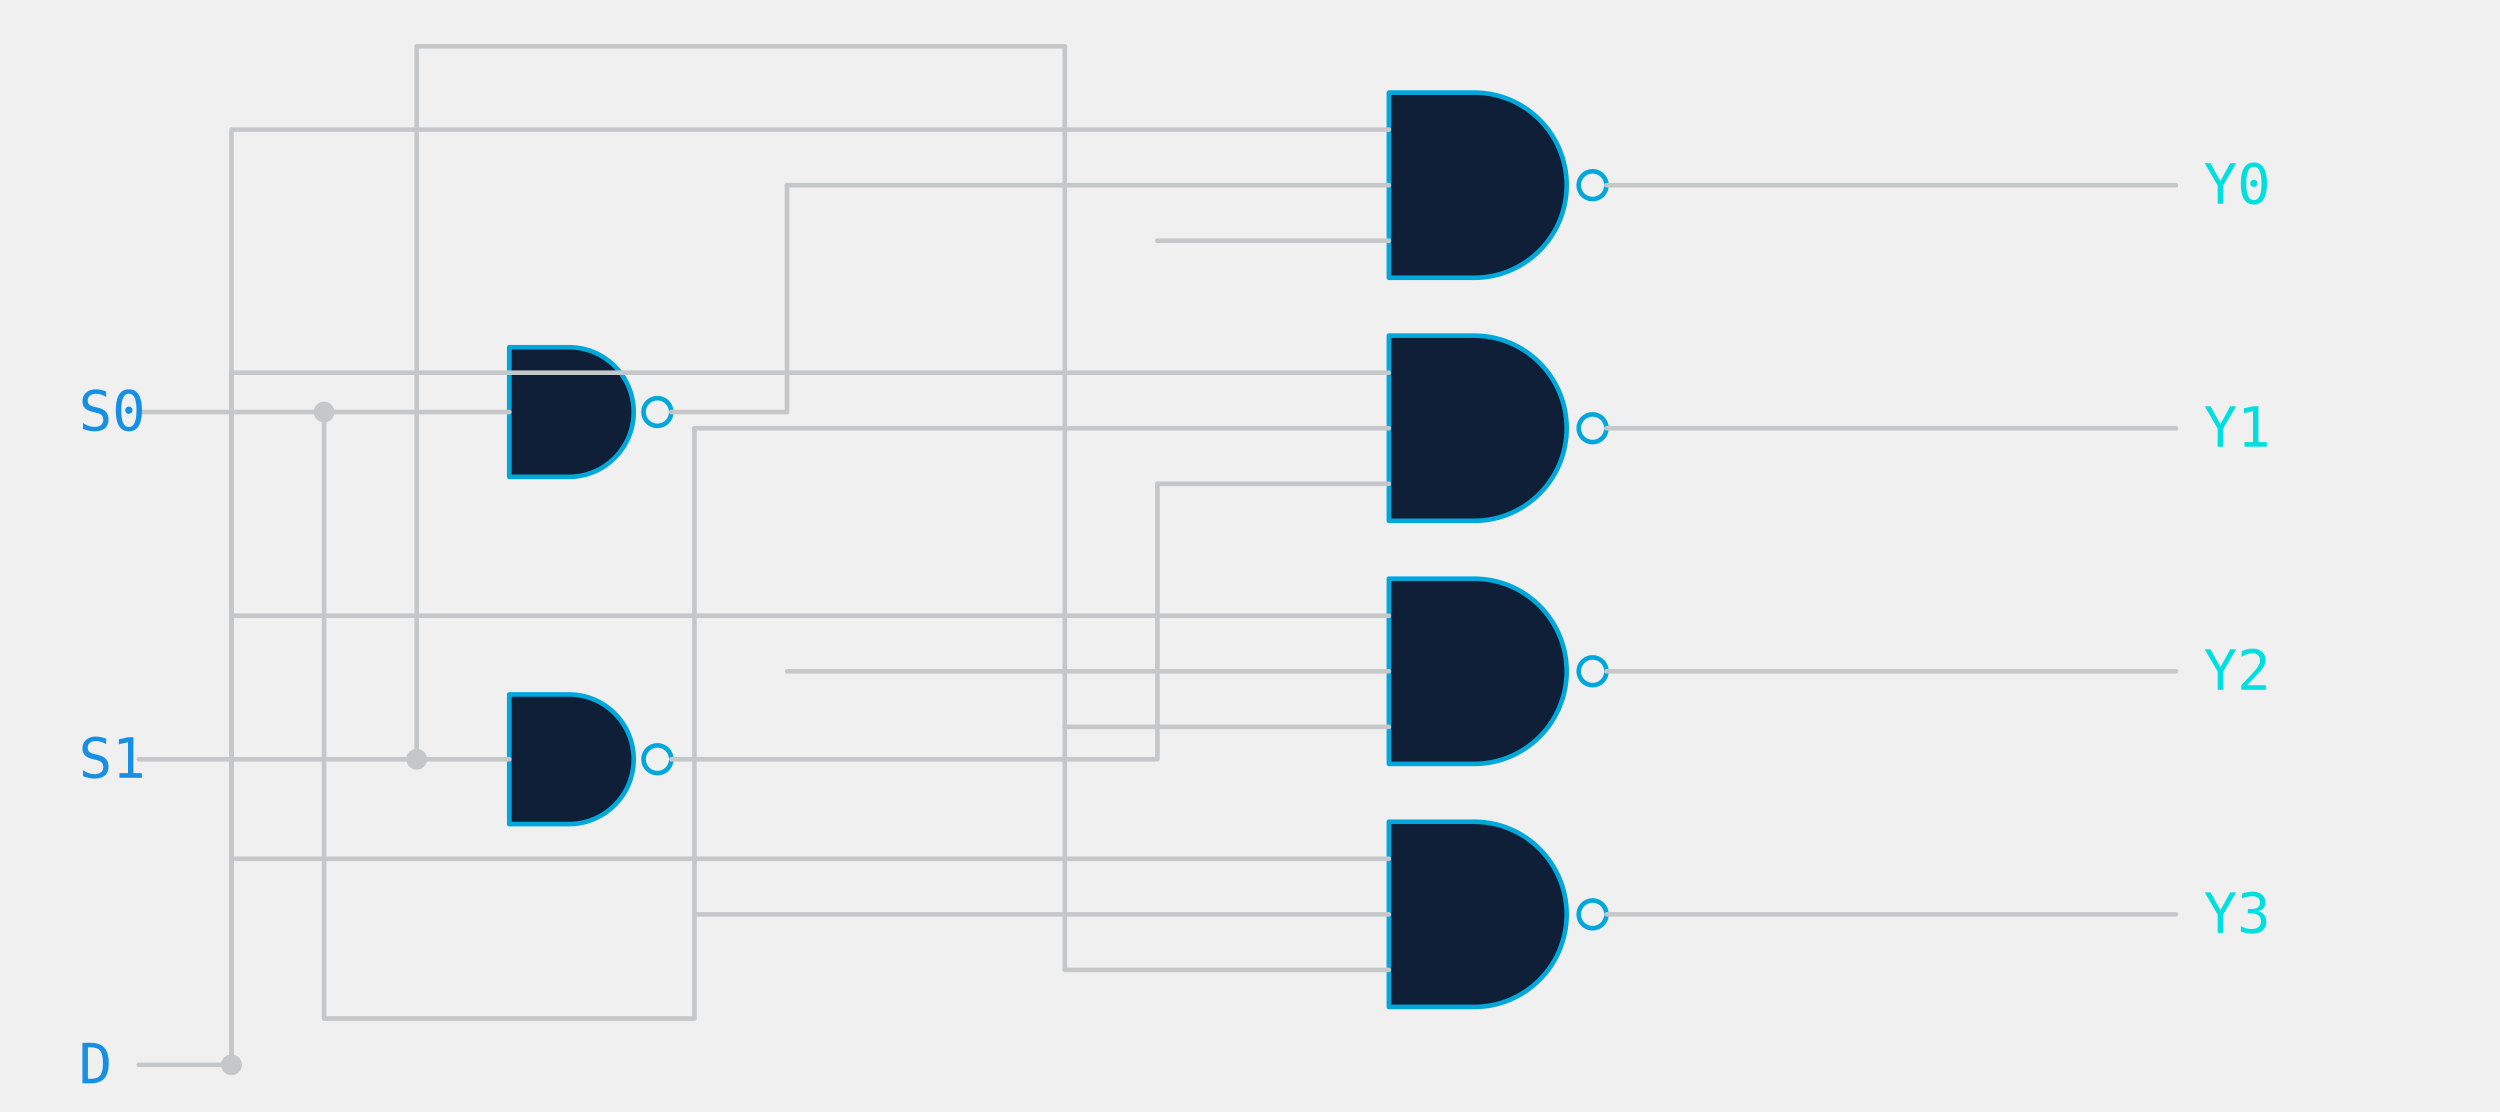
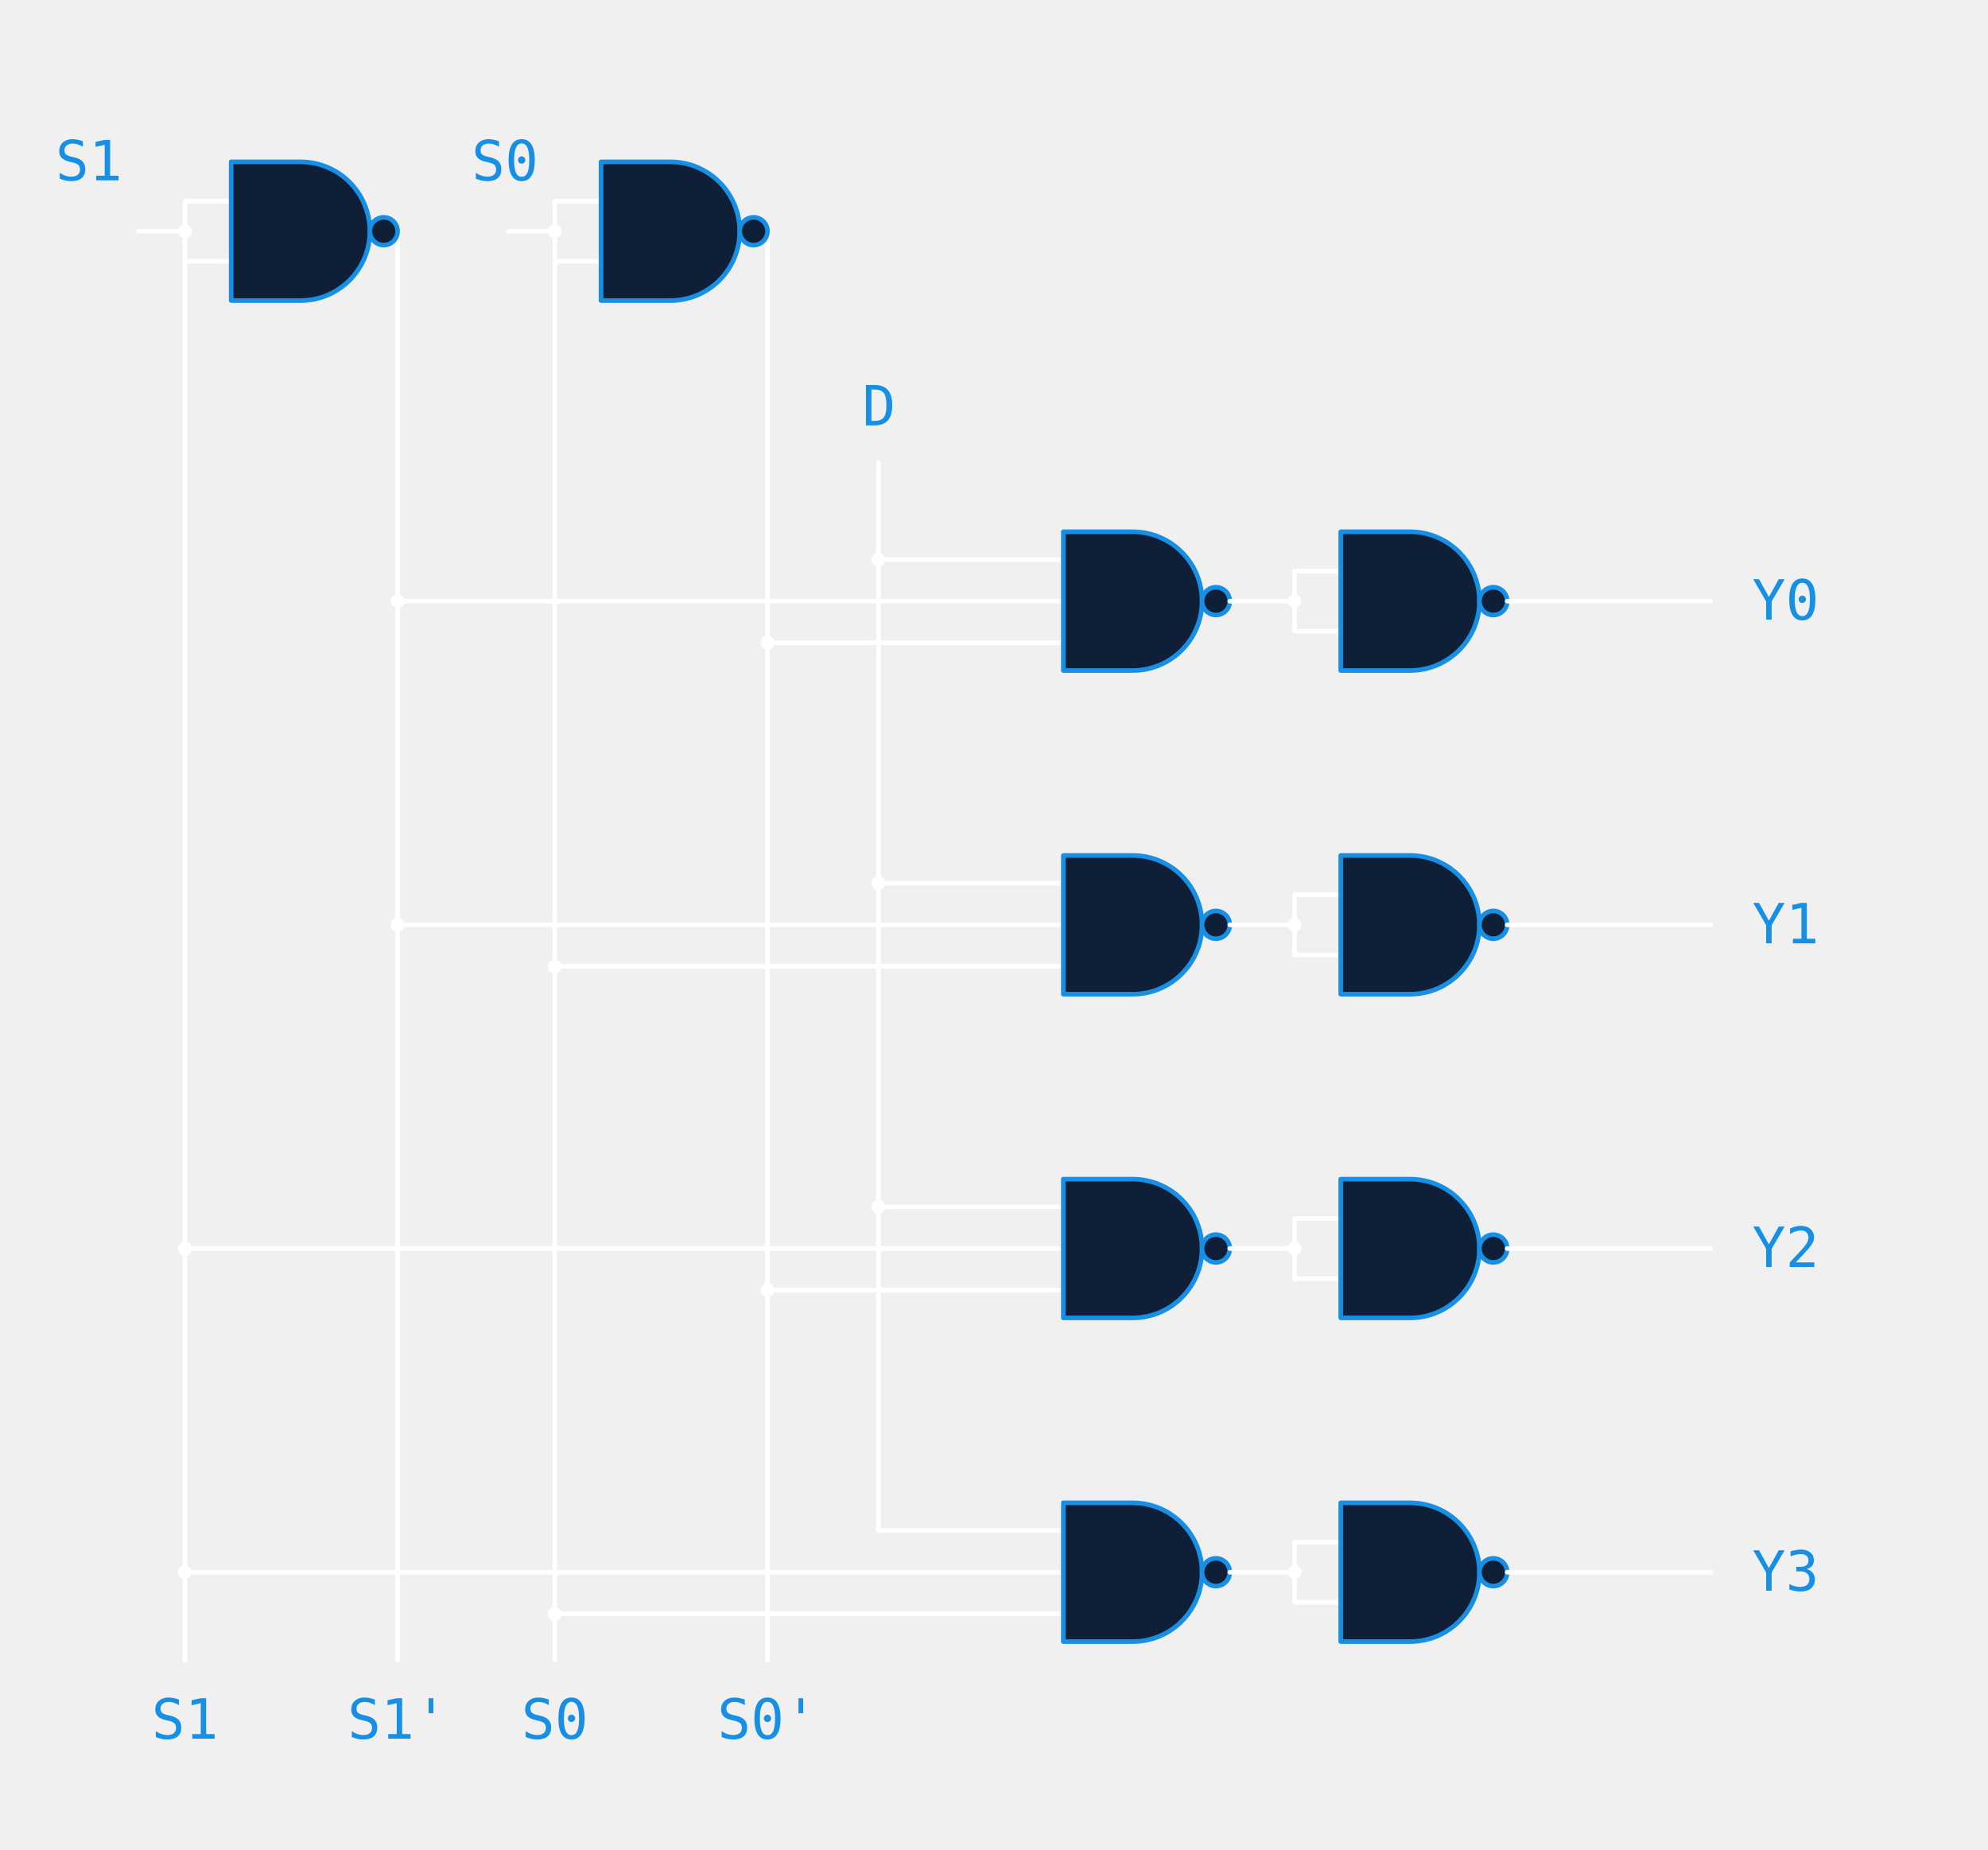
- <svg xmlns="http://www.w3.org/2000/svg" viewBox="0 0 1080 480" role="img" aria-label="Demultiplexer 1-to-4 circuit diagram">
-   <path d="M220,150 H245.76 A28,28 0 0 1 245.76,206 H220 Z" fill="#101f38" stroke="#00a7da" stroke-width="2" stroke-linejoin="round" />
-   <circle cx="284" cy="178" r="6" fill="none" stroke="#00a7da" stroke-width="2" />
-   <path d="M220,300 H245.76 A28,28 0 0 1 245.76,356 H220 Z" fill="#101f38" stroke="#00a7da" stroke-width="2" stroke-linejoin="round" />
-   <circle cx="284" cy="328" r="6" fill="none" stroke="#00a7da" stroke-width="2" />
-   <path d="M600,40 H636.8 A40,40 0 0 1 636.8,120 H600 Z" fill="#101f38" stroke="#00a7da" stroke-width="2" stroke-linejoin="round" />
-   <circle cx="688" cy="80" r="6" fill="none" stroke="#00a7da" stroke-width="2" />
-   <path d="M600,145 H636.8 A40,40 0 0 1 636.8,225 H600 Z" fill="#101f38" stroke="#00a7da" stroke-width="2" stroke-linejoin="round" />
-   <circle cx="688" cy="185" r="6" fill="none" stroke="#00a7da" stroke-width="2" />
-   <path d="M600,250 H636.8 A40,40 0 0 1 636.8,330 H600 Z" fill="#101f38" stroke="#00a7da" stroke-width="2" stroke-linejoin="round" />
-   <circle cx="688" cy="290" r="6" fill="none" stroke="#00a7da" stroke-width="2" />
-   <path d="M600,355 H636.8 A40,40 0 0 1 636.8,435 H600 Z" fill="#101f38" stroke="#00a7da" stroke-width="2" stroke-linejoin="round" />
-   <circle cx="688" cy="395" r="6" fill="none" stroke="#00a7da" stroke-width="2" />
-   <path d="M60,460 L100,460" fill="none" stroke="#c5c7c9" stroke-width="2" stroke-linecap="round" stroke-linejoin="round" />
-   <text x="34" y="468" fill="#168fe5" font-family="Consolas" font-size="24" font-weight="400" text-anchor="start">D</text>
-   <circle cx="100" cy="460" r="4.5" fill="#c5c7c9" />
-   <path d="M100,460 L100,56 L600,56" fill="none" stroke="#c5c7c9" stroke-width="2" stroke-linecap="round" stroke-linejoin="round" />
-   <path d="M100,460 L100,161 L600,161" fill="none" stroke="#c5c7c9" stroke-width="2" stroke-linecap="round" stroke-linejoin="round" />
-   <path d="M100,460 L100,266 L600,266" fill="none" stroke="#c5c7c9" stroke-width="2" stroke-linecap="round" stroke-linejoin="round" />
-   <path d="M100,460 L100,371 L600,371" fill="none" stroke="#c5c7c9" stroke-width="2" stroke-linecap="round" stroke-linejoin="round" />
-   <path d="M60,178 L140,178 L220,178" fill="none" stroke="#c5c7c9" stroke-width="2" stroke-linecap="round" stroke-linejoin="round" />
-   <path d="M60,328 L180,328 L220,328" fill="none" stroke="#c5c7c9" stroke-width="2" stroke-linecap="round" stroke-linejoin="round" />
-   <text x="34" y="186" fill="#168fe5" font-family="Consolas" font-size="24" font-weight="400" text-anchor="start">S0</text>
-   <text x="34" y="336" fill="#168fe5" font-family="Consolas" font-size="24" font-weight="400" text-anchor="start">S1</text>
-   <circle cx="140" cy="178" r="4.5" fill="#c5c7c9" />
-   <circle cx="180" cy="328" r="4.5" fill="#c5c7c9" />
-   <path d="M140,178 L140,440 L300,440 L300,185" fill="none" stroke="#c5c7c9" stroke-width="2" stroke-linecap="round" stroke-linejoin="round" />
-   <path d="M290,178 L340,178 L340,80" fill="none" stroke="#c5c7c9" stroke-width="2" stroke-linecap="round" stroke-linejoin="round" />
-   <path d="M180,328 L180,20 L460,20 L460,419" fill="none" stroke="#c5c7c9" stroke-width="2" stroke-linecap="round" stroke-linejoin="round" />
-   <path d="M290,328 L500,328 L500,209" fill="none" stroke="#c5c7c9" stroke-width="2" stroke-linecap="round" stroke-linejoin="round" />
-   <path d="M340,80 L600,80" fill="none" stroke="#c5c7c9" stroke-width="2" stroke-linecap="round" stroke-linejoin="round" />
-   <path d="M500,104 L600,104" fill="none" stroke="#c5c7c9" stroke-width="2" stroke-linecap="round" stroke-linejoin="round" />
-   <path d="M694,80 L940,80" fill="none" stroke="#c5c7c9" stroke-width="2" stroke-linecap="round" stroke-linejoin="round" />
-   <text x="952" y="88" fill="#00dfdf" font-family="Consolas" font-size="24" font-weight="400" text-anchor="start">Y0</text>
-   <path d="M300,185 L600,185" fill="none" stroke="#c5c7c9" stroke-width="2" stroke-linecap="round" stroke-linejoin="round" />
-   <path d="M500,209 L600,209" fill="none" stroke="#c5c7c9" stroke-width="2" stroke-linecap="round" stroke-linejoin="round" />
-   <path d="M694,185 L940,185" fill="none" stroke="#c5c7c9" stroke-width="2" stroke-linecap="round" stroke-linejoin="round" />
-   <text x="952" y="193" fill="#00dfdf" font-family="Consolas" font-size="24" font-weight="400" text-anchor="start">Y1</text>
-   <path d="M340,290 L600,290" fill="none" stroke="#c5c7c9" stroke-width="2" stroke-linecap="round" stroke-linejoin="round" />
-   <path d="M460,314 L600,314" fill="none" stroke="#c5c7c9" stroke-width="2" stroke-linecap="round" stroke-linejoin="round" />
-   <path d="M694,290 L940,290" fill="none" stroke="#c5c7c9" stroke-width="2" stroke-linecap="round" stroke-linejoin="round" />
-   <text x="952" y="298" fill="#00dfdf" font-family="Consolas" font-size="24" font-weight="400" text-anchor="start">Y2</text>
-   <path d="M300,395 L600,395" fill="none" stroke="#c5c7c9" stroke-width="2" stroke-linecap="round" stroke-linejoin="round" />
-   <path d="M460,419 L600,419" fill="none" stroke="#c5c7c9" stroke-width="2" stroke-linecap="round" stroke-linejoin="round" />
-   <path d="M694,395 L940,395" fill="none" stroke="#c5c7c9" stroke-width="2" stroke-linecap="round" stroke-linejoin="round" />
-   <text x="952" y="403" fill="#00dfdf" font-family="Consolas" font-size="24" font-weight="400" text-anchor="start">Y3</text>
+ <svg xmlns="http://www.w3.org/2000/svg" viewBox="0 0 860 800">
+   <style>
+     .wire{fill:none;stroke:#fff;stroke-width:2;stroke-linecap:round;stroke-linejoin:round}
+     .gate{fill:#101f38;stroke:#168fe5;stroke-width:2;stroke-linejoin:round}
+     .dot{fill:#fff}
+     text{font:24px Consolas,monospace;fill:#168fe5}
+     .output{fill:#00dfdf}
+   </style>
+   <defs>
+     <g id="branch">
+       <path class="gate" d="M460-30H490A30 30 0 0 1 490 30H460Z" />
+       <circle class="gate" cx="526" cy="0" r="6" />
+       <path class="wire" d="M532 0H560M560-13V13M560-13H580M560 13H580" />
+       <circle class="dot" cx="560" cy="0" r="3" />
+       <path class="gate" d="M580-30H610A30 30 0 0 1 610 30H580Z" />
+       <circle class="gate" cx="646" cy="0" r="6" />
+       <path class="wire" d="M652 0H740" />
+     </g>
+   </defs>
+   <g class="wire">
+     <path d="M60 100H80V718M80 87V113M80 87H100M80 113H100M172 100V718" />
+     <path d="M220 100H240V718M240 87V113M240 87H260M240 113H260M332 100V718" />
+     <path d="M380 200V662" />
+     <path d="M380 242H460M172 260H460M332 278H460" />
+     <path d="M380 382H460M172 400H460M240 418H460" />
+     <path d="M380 522H460M80 540H460M332 558H460" />
+     <path d="M380 662H460M80 680H460M240 698H460" />
+   </g>
+   <g class="gate">
+     <path d="M100 70H130A30 30 0 0 1 130 130H100Z" />
+     <circle cx="166" cy="100" r="6" />
+     <path d="M260 70H290A30 30 0 0 1 290 130H260Z" />
+     <circle cx="326" cy="100" r="6" />
+   </g>
+   <use href="#branch" transform="translate(0 260)" />
+   <use href="#branch" transform="translate(0 400)" />
+   <use href="#branch" transform="translate(0 540)" />
+   <use href="#branch" transform="translate(0 680)" />
+   <g class="dot">
+     <circle cx="80" cy="100" r="3" />
+     <circle cx="240" cy="100" r="3" />
+     <circle cx="380" cy="242" r="3" />
+     <circle cx="380" cy="382" r="3" />
+     <circle cx="380" cy="522" r="3" />
+     <circle cx="172" cy="260" r="3" />
+     <circle cx="332" cy="278" r="3" />
+     <circle cx="172" cy="400" r="3" />
+     <circle cx="240" cy="418" r="3" />
+     <circle cx="80" cy="540" r="3" />
+     <circle cx="332" cy="558" r="3" />
+     <circle cx="80" cy="680" r="3" />
+     <circle cx="240" cy="698" r="3" />
+   </g>
+   <text x="24" y="78">S1</text>
+   <text x="204" y="78">S0</text>
+   <text x="373" y="184">D</text>
+   <g text-anchor="middle">
+     <text x="80" y="752">S1</text>
+     <text x="172" y="752">S1'</text>
+     <text x="240" y="752">S0</text>
+     <text x="332" y="752">S0'</text>
+   </g>
+   <g class="output">
+     <text x="758" y="268">Y0</text>
+     <text x="758" y="408">Y1</text>
+     <text x="758" y="548">Y2</text>
+     <text x="758" y="688">Y3</text>
+   </g>
</svg>
